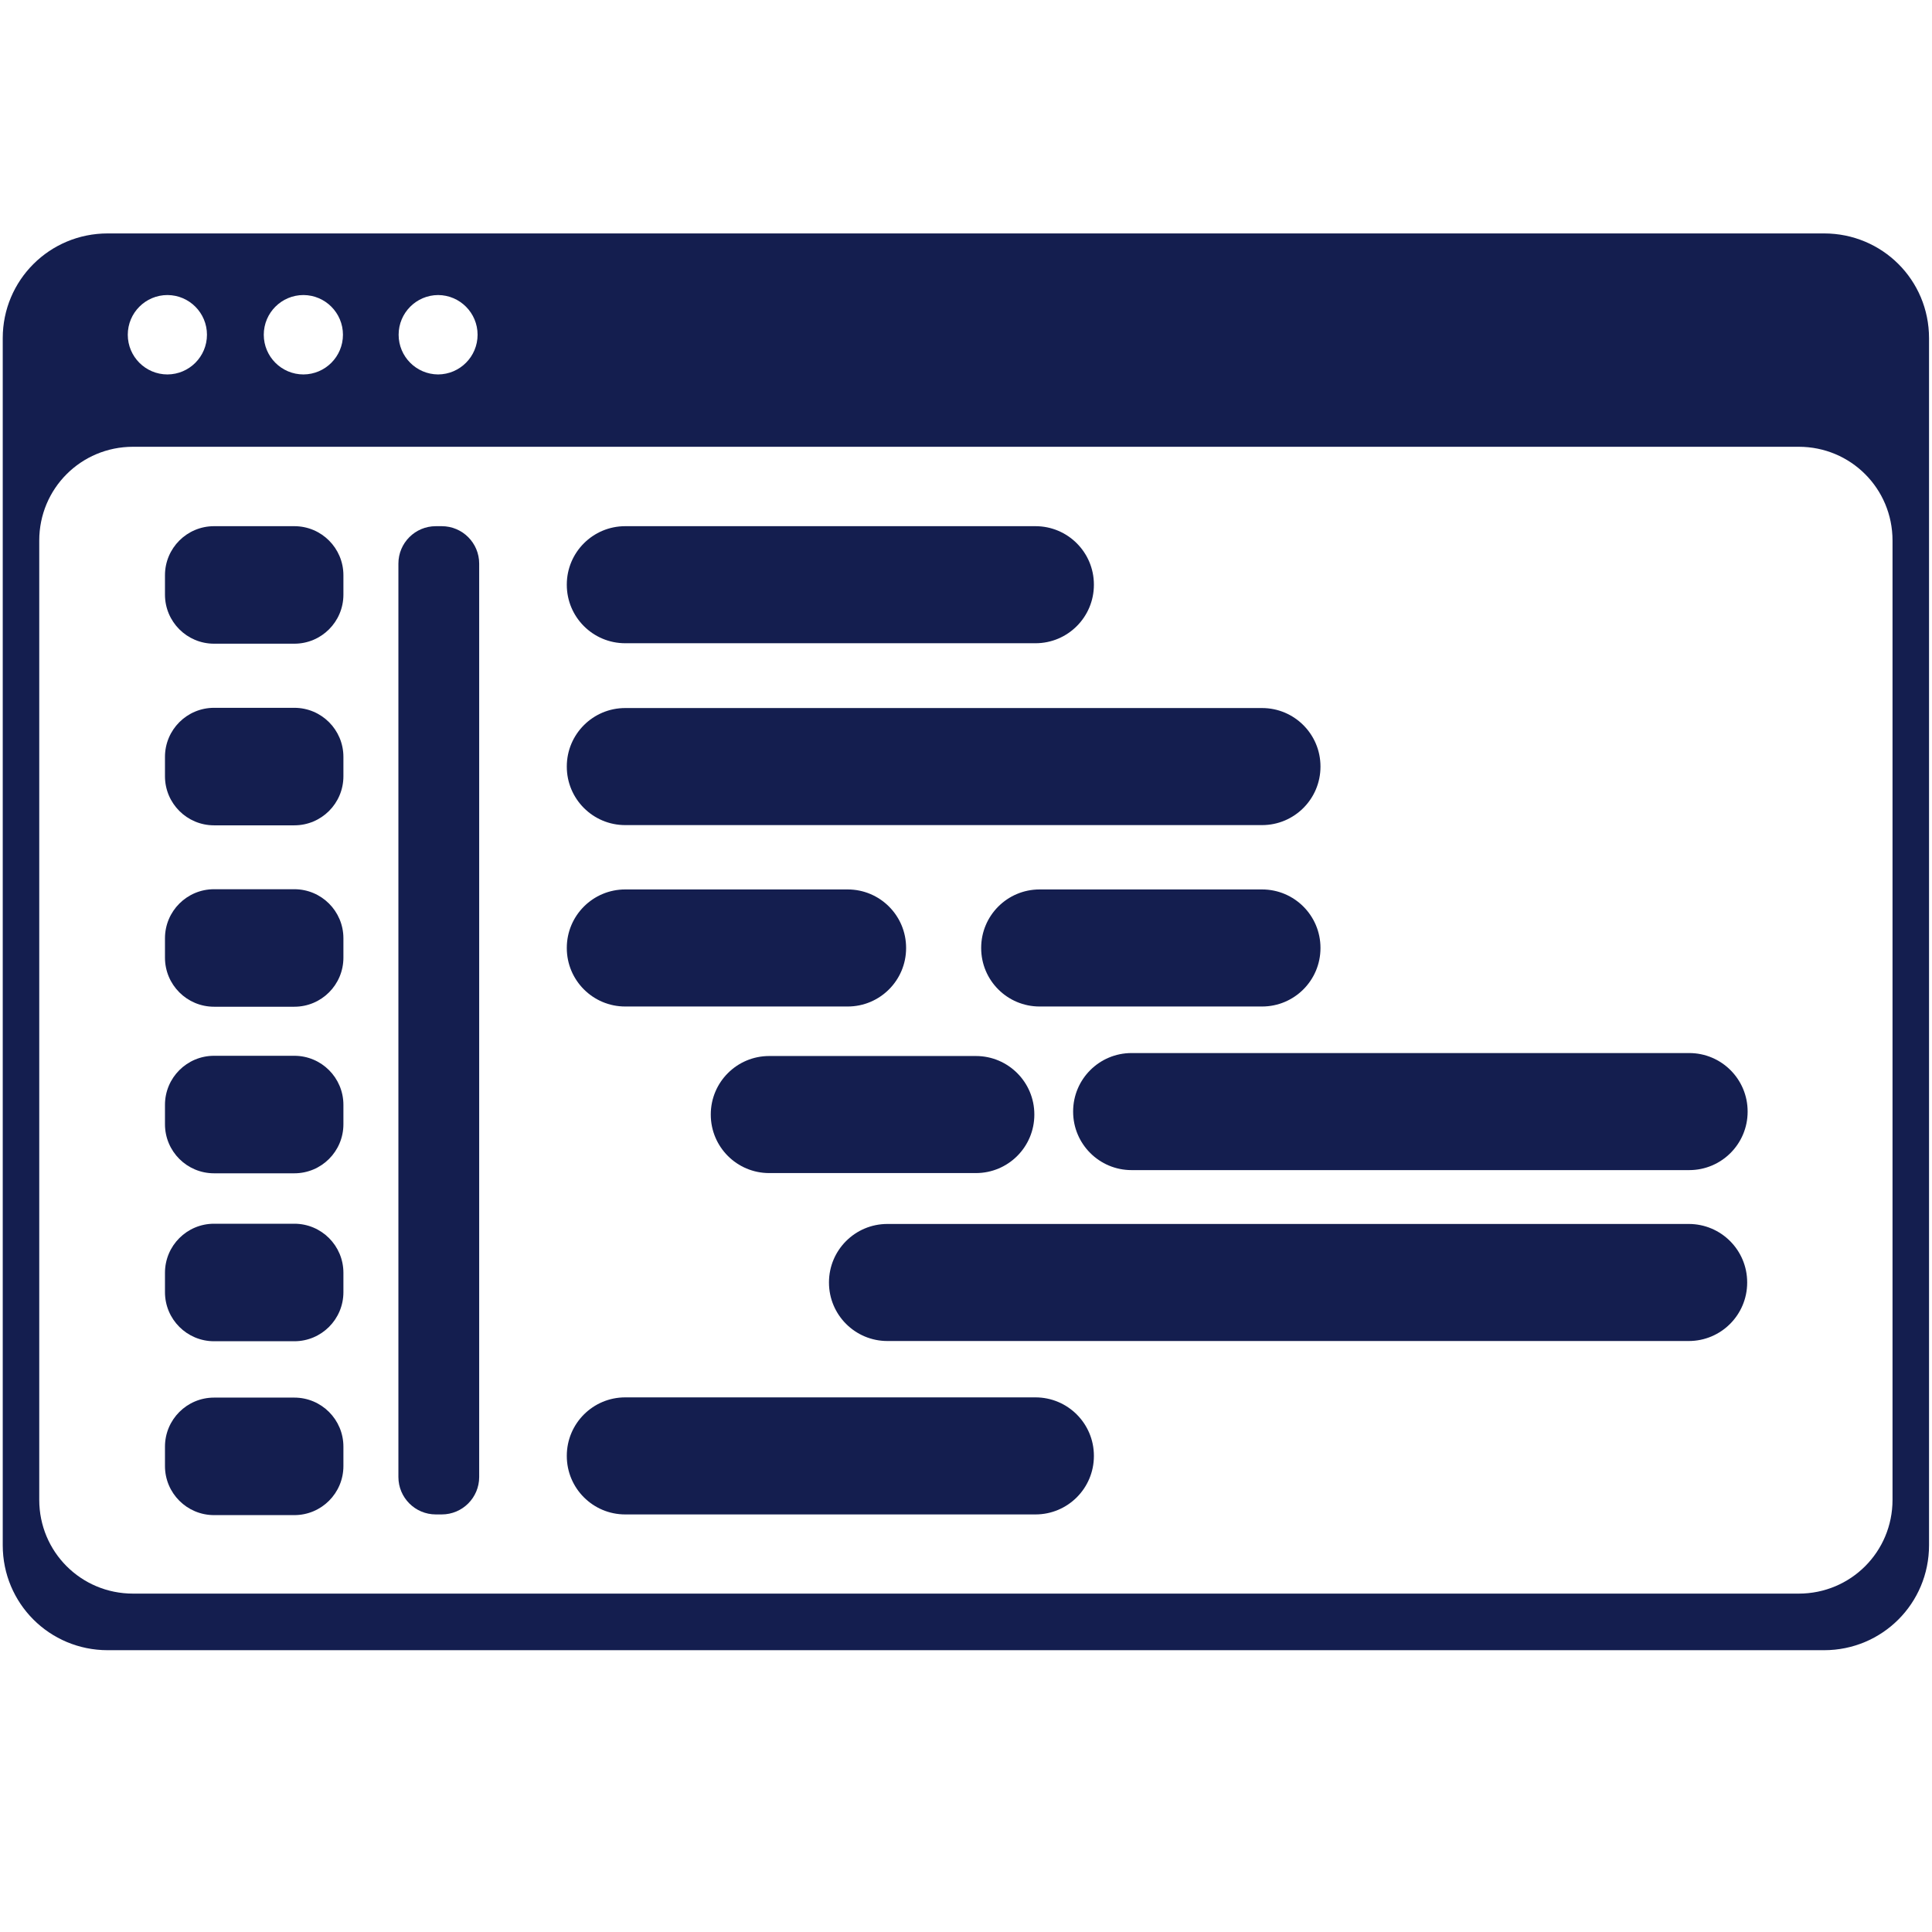
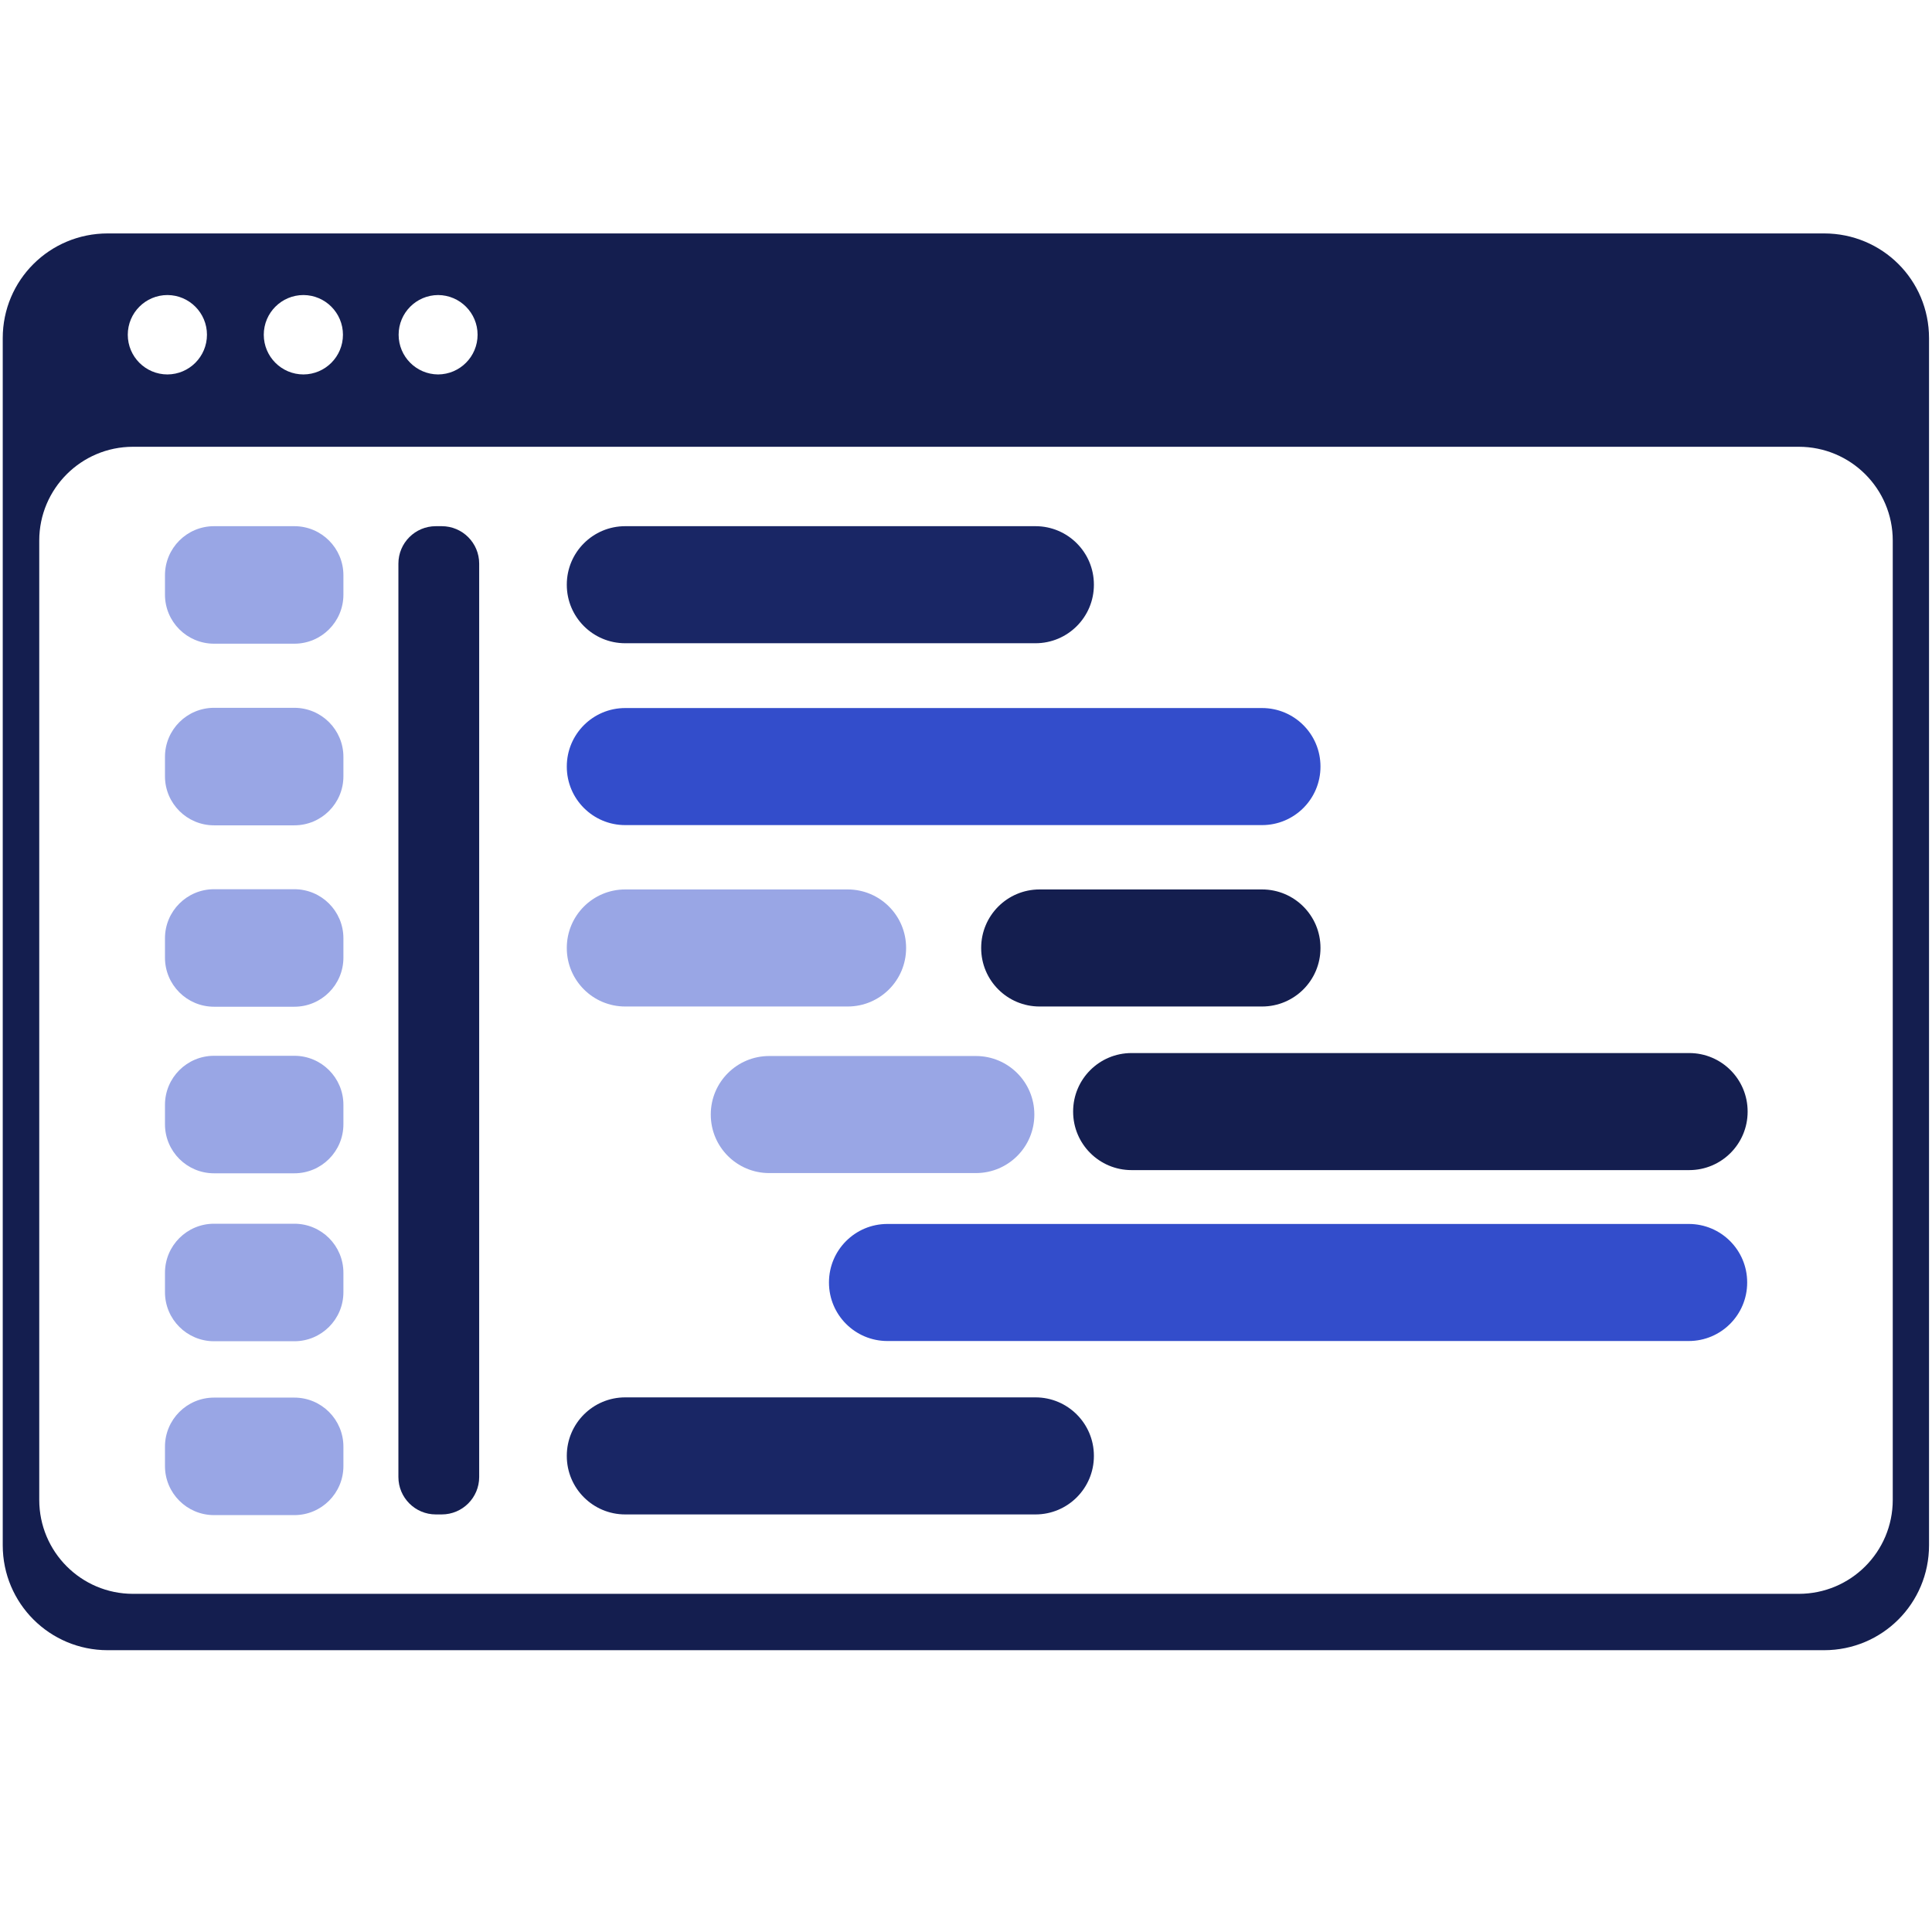
<svg xmlns="http://www.w3.org/2000/svg" width="32" height="32" viewBox="0 0 8.467 8.467" version="1.1" id="svg1253">
  <defs id="defs1250" />
  <g id="layer1">
-     <path id="rect1426" style="font-variation-settings:'wght' 700;fill:#141e4f;fill-opacity:1;stroke-width:1.224;stroke-linecap:square;paint-order:fill markers stroke" d="m 0.472,1.023 c -0.255,0 -0.46,0.205 -0.46,0.459 v 5.29 c 0,0.255 0.205,0.46 0.46,0.46 H 7.994 c 0.255,0 0.46,-0.205 0.46,-0.46 V 1.482 c 0,-0.255 -0.205,-0.459 -0.46,-0.459 z M 0.734,1.293 A 0.174,0.174 0 0 1 0.907,1.467 0.174,0.174 0 0 1 0.734,1.641 0.174,0.174 0 0 1 0.56,1.467 0.174,0.174 0 0 1 0.734,1.293 Z m 0.596,0 A 0.174,0.174 0 0 1 1.503,1.467 0.174,0.174 0 0 1 1.33,1.641 0.174,0.174 0 0 1 1.156,1.467 0.174,0.174 0 0 1 1.33,1.293 Z m 0.59,0 A 0.174,0.174 0 0 1 2.093,1.467 0.174,0.174 0 0 1 1.92,1.641 0.174,0.174 0 0 1 1.747,1.467 0.174,0.174 0 0 1 1.92,1.293 Z M 0.583,1.958 H 7.883 c 0.228,0 0.411,0.183 0.411,0.411 v 4.204 c 0,0.228 -0.183,0.411 -0.411,0.411 H 0.583 c -0.228,0 -0.411,-0.183 -0.411,-0.411 V 2.369 c 0,-0.228 0.183,-0.411 0.411,-0.411 z" />
+     <path id="rect1426" style="font-variation-settings:'wght' 700;fill:#141e4f;fill-opacity:1;stroke-width:1.224;stroke-linecap:square;paint-order:fill markers stroke" d="M 0.472 1.023 C 0.218 1.023 0.012 1.227 0.012 1.482 L 0.012 6.772 C 0.012 7.027 0.218 7.232 0.472 7.232 L 7.994 7.232 C 8.249 7.232 8.454 7.027 8.454 6.772 L 8.454 1.482 C 8.454 1.227 8.249 1.023 7.994 1.023 L 0.472 1.023 z M 0.734 1.293 A 0.174 0.174 0 0 1 0.907 1.467 A 0.174 0.174 0 0 1 0.734 1.641 A 0.174 0.174 0 0 1 0.56 1.467 A 0.174 0.174 0 0 1 0.734 1.293 z M 1.33 1.293 A 0.174 0.174 0 0 1 1.503 1.467 A 0.174 0.174 0 0 1 1.33 1.641 A 0.174 0.174 0 0 1 1.156 1.467 A 0.174 0.174 0 0 1 1.33 1.293 z M 1.92 1.293 A 0.174 0.174 0 0 1 2.093 1.467 A 0.174 0.174 0 0 1 1.92 1.641 A 0.174 0.174 0 0 1 1.747 1.467 A 0.174 0.174 0 0 1 1.92 1.293 z M 0.583 1.958 L 7.883 1.958 C 8.111 1.958 8.295 2.142 8.295 2.369 L 8.295 6.573 C 8.295 6.801 8.111 6.985 7.883 6.985 L 0.583 6.985 C 0.356 6.985 0.172 6.801 0.172 6.573 L 0.172 2.369 C 0.172 2.142 0.356 1.958 0.583 1.958 z " />
  </g>
  <g id="layer2">
-     <rect style="font-variation-settings:'wght' 700;fill:#141e4f;fill-opacity:1;stroke-width:2.023;stroke-linecap:square;paint-order:fill markers stroke" id="rect7089" width="2.31" height="0.513" x="2.484" y="2.306" ry="0.256" />
-     <rect style="font-variation-settings:'wght' 700;fill:#141e4f;fill-opacity:1;stroke-width:1.029;stroke-linecap:square;paint-order:fill markers stroke" id="rect7093" width="0.354" height="4.331" x="1.746" y="2.306" ry="0.164" />
-     <rect style="font-variation-settings:'wght' 700;fill:#141e4f;fill-opacity:1;stroke-width:1.866;stroke-linecap:square;paint-order:fill markers stroke" id="rect7101" width="0.782" height="0.515" x="0.723" y="2.306" ry="0.215" />
-     <rect style="font-variation-settings:'wght' 700;fill:#141e4f;fill-opacity:1;stroke-width:1.866;stroke-linecap:square;paint-order:fill markers stroke" id="rect7214" width="0.782" height="0.515" x="0.723" y="3.102" ry="0.215" />
-     <rect style="font-variation-settings:'wght' 700;fill:#141e4f;fill-opacity:1;stroke-width:1.866;stroke-linecap:square;paint-order:fill markers stroke" id="rect7216" width="0.782" height="0.515" x="0.723" y="3.897" ry="0.215" />
-     <rect style="font-variation-settings:'wght' 700;fill:#141e4f;fill-opacity:1;stroke-width:1.866;stroke-linecap:square;paint-order:fill markers stroke" id="rect7218" width="0.782" height="0.515" x="0.723" y="4.627" ry="0.215" />
-     <rect style="font-variation-settings:'wght' 700;fill:#141e4f;fill-opacity:1;stroke-width:1.866;stroke-linecap:square;paint-order:fill markers stroke" id="rect7220" width="0.782" height="0.515" x="0.723" y="5.363" ry="0.215" />
-     <rect style="font-variation-settings:'wght' 700;fill:#141e4f;fill-opacity:1;stroke-width:1.866;stroke-linecap:square;paint-order:fill markers stroke" id="rect7222" width="0.782" height="0.515" x="0.723" y="6.125" ry="0.215" />
-     <rect style="font-variation-settings:'wght' 700;fill:#141e4f;fill-opacity:1;stroke-width:2.023;stroke-linecap:square;paint-order:fill markers stroke" id="rect7278" width="2.31" height="0.513" x="2.484" y="6.124" ry="0.256" />
-     <rect style="font-variation-settings:'wght' 700;fill:#141e4f;fill-opacity:1;stroke-width:2.419;stroke-linecap:square;paint-order:fill markers stroke" id="rect7280" width="3.303" height="0.513" x="2.484" y="3.103" ry="0.256" />
-     <rect style="font-variation-settings:'wght' 700;fill:#141e4f;fill-opacity:1;stroke-width:1.624;stroke-linecap:square;paint-order:fill markers stroke" id="rect7282" width="1.487" height="0.513" x="2.484" y="3.898" ry="0.256" />
-     <rect style="font-variation-settings:'wght' 700;fill:#141e4f;fill-opacity:1;stroke-width:1.585;stroke-linecap:square;paint-order:fill markers stroke" id="rect7286" width="1.418" height="0.513" x="3.115" y="4.628" ry="0.256" />
-     <rect style="font-variation-settings:'wght' 700;fill:#141e4f;fill-opacity:1;stroke-width:2.671;stroke-linecap:square;paint-order:fill markers stroke" id="rect7290" width="4.024" height="0.513" x="3.633" y="5.364" ry="0.256" />
+     <rect style="font-variation-settings:'wght' 700;fill:#192665;fill-opacity:1;stroke-width:2.023;stroke-linecap:square;paint-order:fill markers stroke" id="rect7089" width="2.31" height="0.513" x="2.484" y="2.306" ry="0.256" />
+     <rect style="font-variation-settings:'wght' 700;fill:#141e51;fill-opacity:1;stroke-width:1.029;stroke-linecap:square;paint-order:fill markers stroke" id="rect7093" width="0.354" height="4.331" x="1.746" y="2.306" ry="0.164" />
+     <rect style="font-variation-settings:'wght' 700;fill:#99a6e5;fill-opacity:1;stroke-width:1.866;stroke-linecap:square;paint-order:fill markers stroke" id="rect7101" width="0.782" height="0.515" x="0.723" y="2.306" ry="0.215" />
+     <rect style="font-variation-settings:'wght' 700;fill:#99a6e5;fill-opacity:1;stroke-width:1.866;stroke-linecap:square;paint-order:fill markers stroke" id="rect7214" width="0.782" height="0.515" x="0.723" y="3.102" ry="0.215" />
+     <rect style="font-variation-settings:'wght' 700;fill:#99a6e5;fill-opacity:1;stroke-width:1.866;stroke-linecap:square;paint-order:fill markers stroke" id="rect7216" width="0.782" height="0.515" x="0.723" y="3.897" ry="0.215" />
+     <rect style="font-variation-settings:'wght' 700;fill:#99a6e5;fill-opacity:1;stroke-width:1.866;stroke-linecap:square;paint-order:fill markers stroke" id="rect7218" width="0.782" height="0.515" x="0.723" y="4.627" ry="0.215" />
+     <rect style="font-variation-settings:'wght' 700;fill:#99a6e5;fill-opacity:1;stroke-width:1.866;stroke-linecap:square;paint-order:fill markers stroke" id="rect7220" width="0.782" height="0.515" x="0.723" y="5.363" ry="0.215" />
+     <rect style="font-variation-settings:'wght' 700;fill:#99a6e5;fill-opacity:1;stroke-width:1.866;stroke-linecap:square;paint-order:fill markers stroke" id="rect7222" width="0.782" height="0.515" x="0.723" y="6.125" ry="0.215" />
+     <rect style="font-variation-settings:'wght' 700;fill:#192665;fill-opacity:1;stroke-width:2.023;stroke-linecap:square;paint-order:fill markers stroke" id="rect7278" width="2.31" height="0.513" x="2.484" y="6.124" ry="0.256" />
+     <rect style="font-variation-settings:'wght' 700;fill:#334dcb;fill-opacity:1;stroke-width:2.419;stroke-linecap:square;paint-order:fill markers stroke" id="rect7280" width="3.303" height="0.513" x="2.484" y="3.103" ry="0.256" />
+     <rect style="font-variation-settings:'wght' 700;fill:#99a6e5;fill-opacity:1;stroke-width:1.624;stroke-linecap:square;paint-order:fill markers stroke" id="rect7282" width="1.487" height="0.513" x="2.484" y="3.898" ry="0.256" />
+     <rect style="font-variation-settings:'wght' 700;fill:#99a6e5;fill-opacity:1;stroke-width:1.585;stroke-linecap:square;paint-order:fill markers stroke" id="rect7286" width="1.418" height="0.513" x="3.115" y="4.628" ry="0.256" />
+     <rect style="font-variation-settings:'wght' 700;fill:#334dcb;fill-opacity:1;stroke-width:2.671;stroke-linecap:square;paint-order:fill markers stroke" id="rect7290" width="4.024" height="0.513" x="3.633" y="5.364" ry="0.256" />
    <rect style="font-variation-settings:'wght' 700;fill:#141e4f;fill-opacity:1;stroke-width:2.289;stroke-linecap:square;paint-order:fill markers stroke" id="rect7296" width="2.956" height="0.513" x="4.703" y="4.615" ry="0.256" />
    <rect style="font-variation-settings:'wght' 700;fill:#141e4f;fill-opacity:1;stroke-width:1.624;stroke-linecap:square;paint-order:fill markers stroke" id="rect7302" width="1.487" height="0.513" x="4.3" y="3.898" ry="0.256" />
  </g>
</svg>
